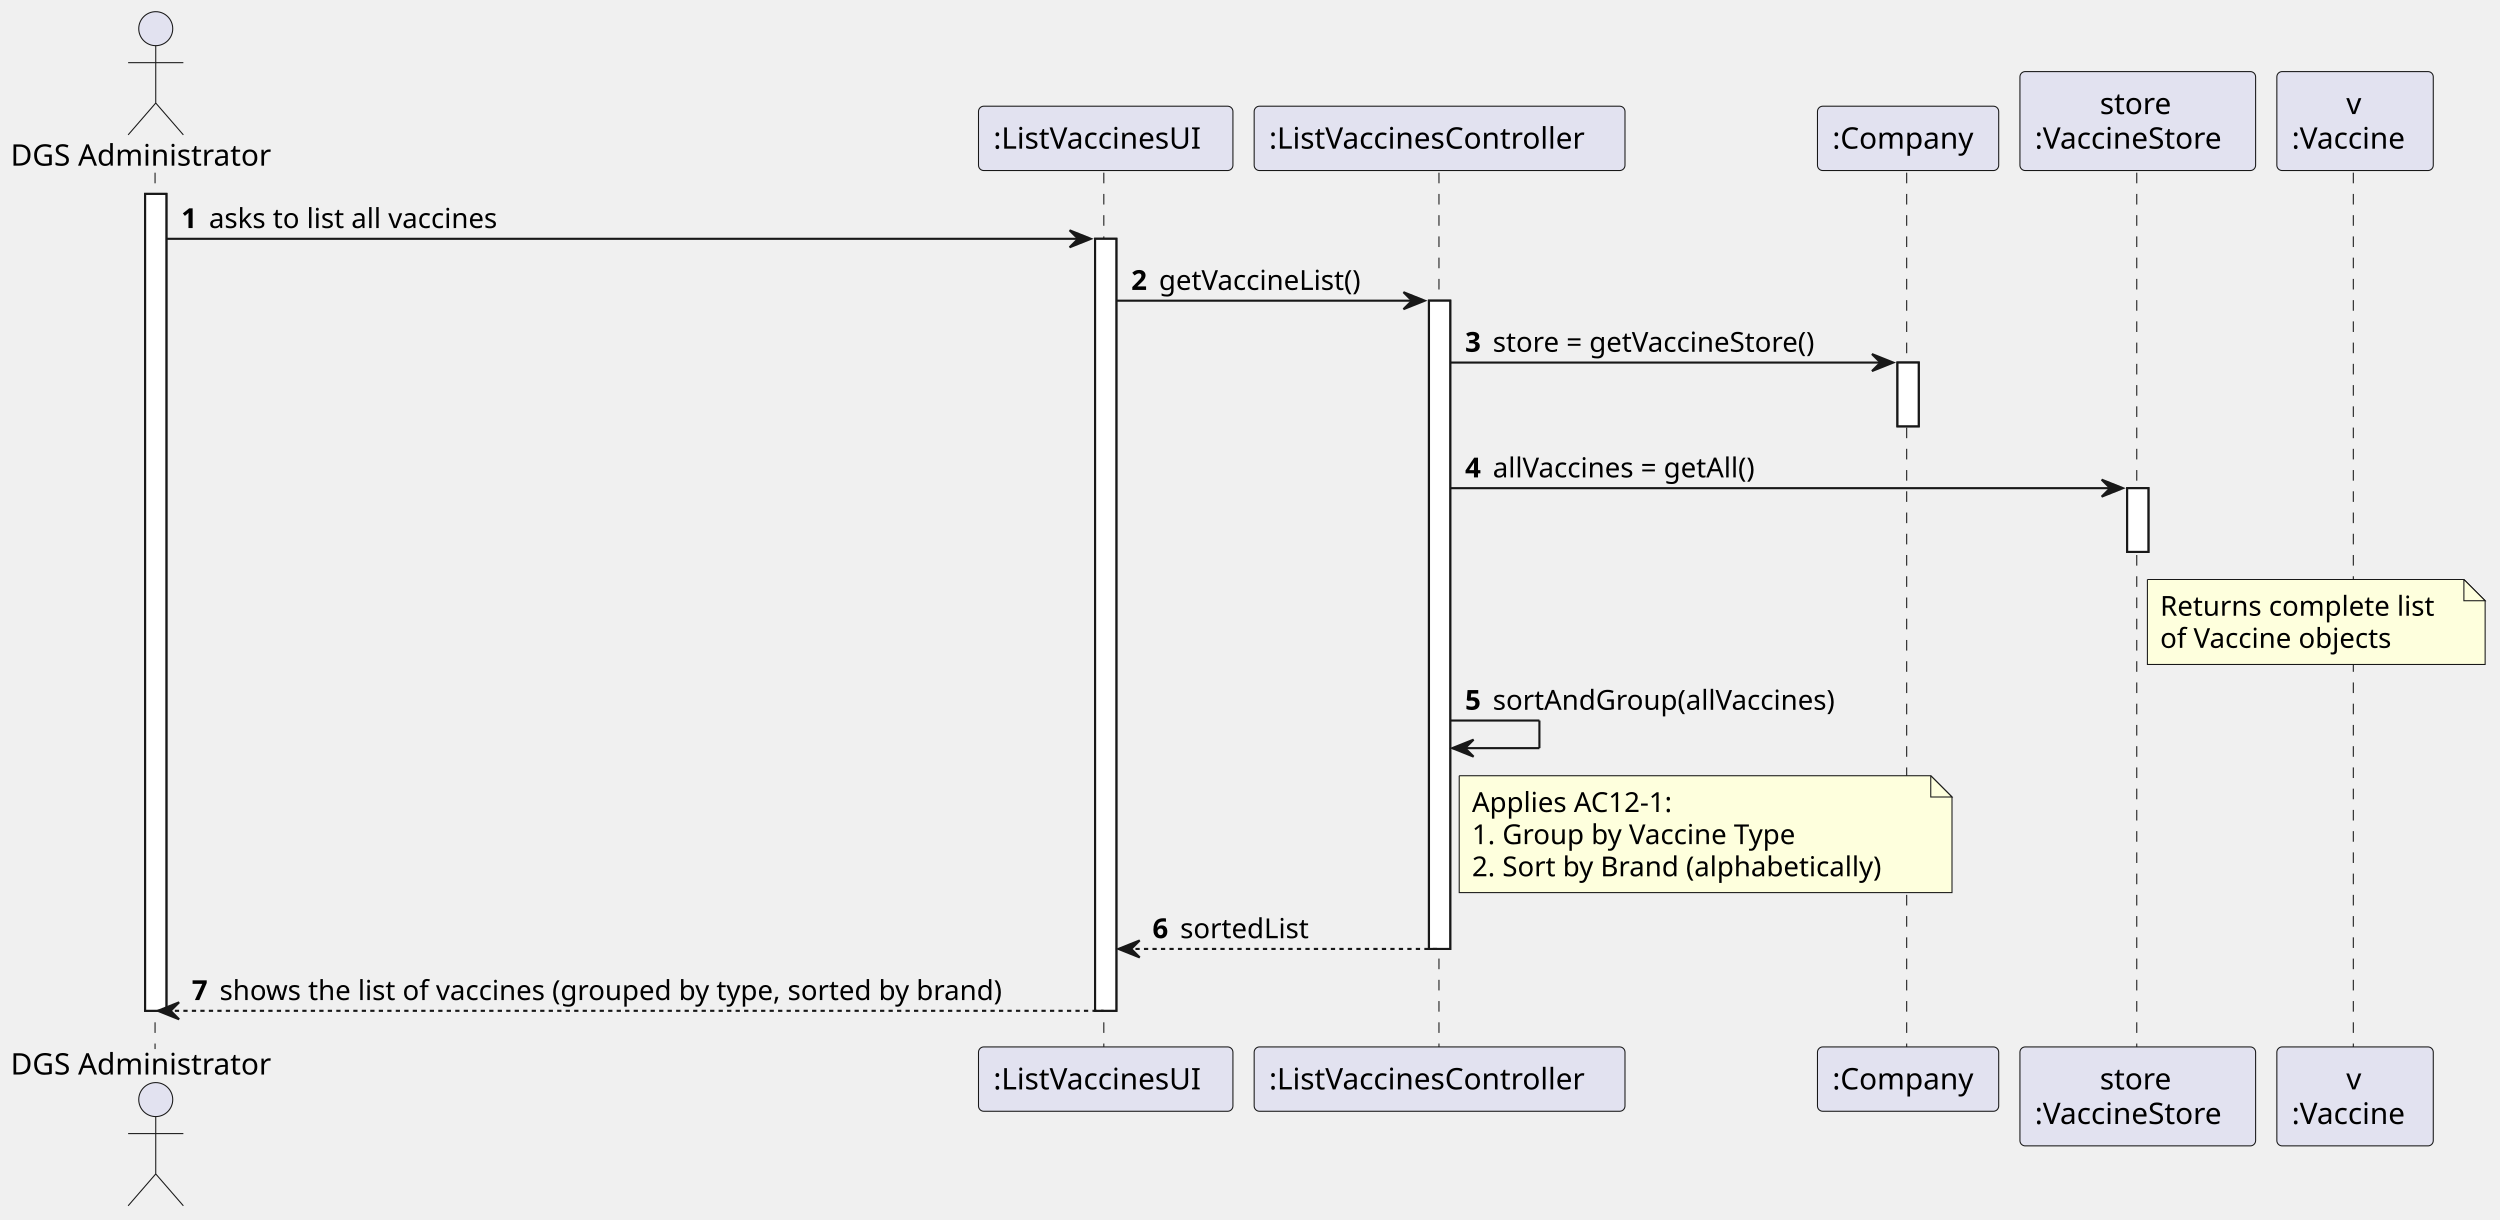
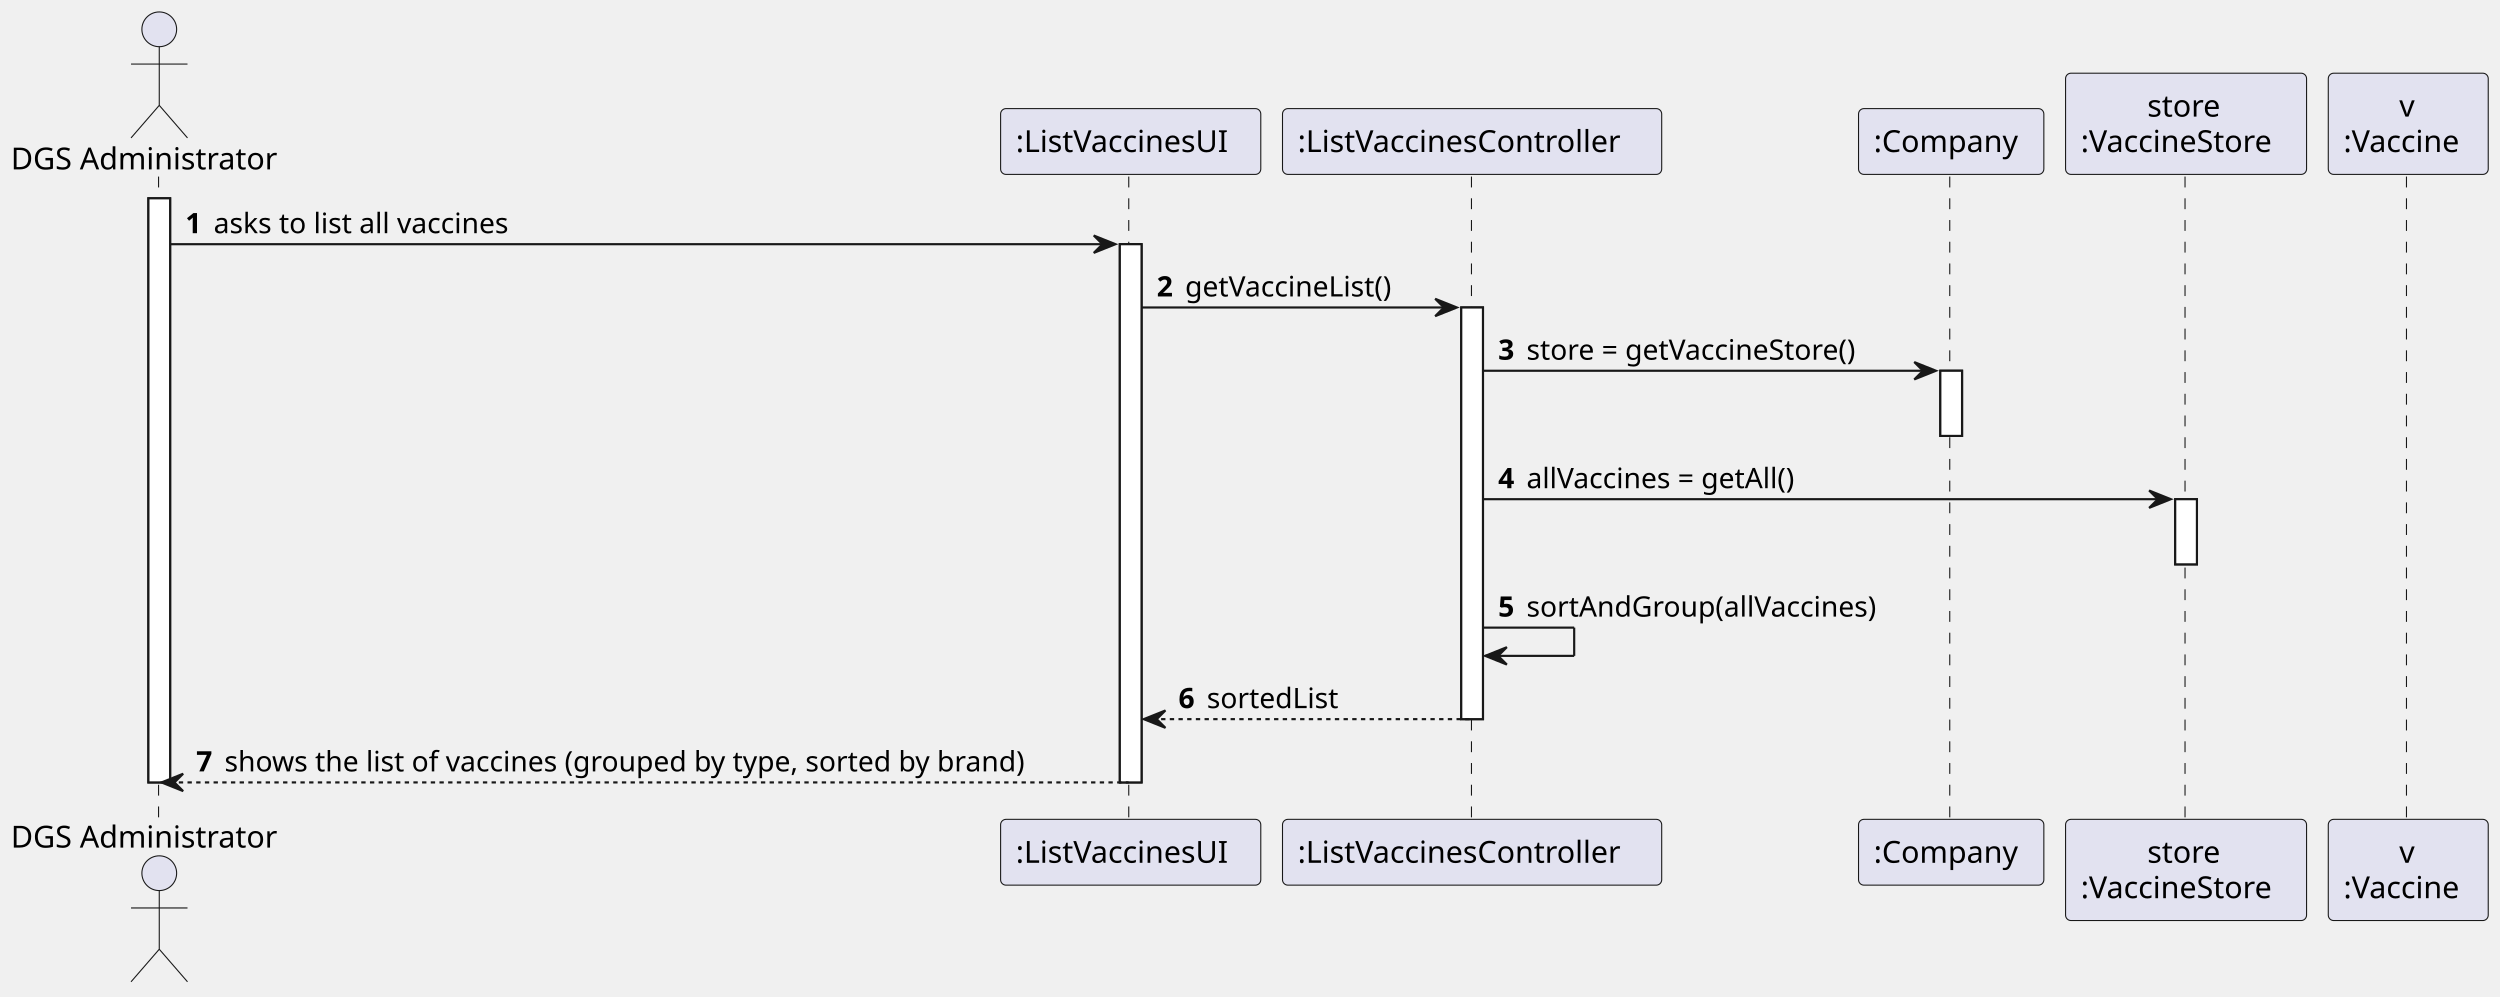
- <svg xmlns="http://www.w3.org/2000/svg" contentStyleType="text/css" data-diagram-type="SEQUENCE" height="574px" preserveAspectRatio="none" style="width:1177px;height:574px;background:#FFFFFF;" version="1.1" viewBox="0 0 1177 574" width="1177px" zoomAndPan="magnify">
+ <svg xmlns="http://www.w3.org/2000/svg" contentStyleType="text/css" data-diagram-type="SEQUENCE" height="459px" preserveAspectRatio="none" style="width:1151px;height:459px;background:#FFFFFF;" version="1.1" viewBox="0 0 1151 459" width="1151px" zoomAndPan="magnify">
  <defs />
  <g>
    <g>
-       <rect fill="#FFFFFF" height="384.594" style="stroke:#181818;stroke-width:1;" width="10" x="68.324" y="91.297" />
+       <rect fill="#FFFFFF" height="268.93" style="stroke:#181818;stroke-width:1;" width="10" x="68.324" y="91.297" />
    </g>
    <g>
-       <rect fill="#FFFFFF" height="363.461" style="stroke:#181818;stroke-width:1;" width="10" x="515.57" y="112.43" />
+       <rect fill="#FFFFFF" height="247.797" style="stroke:#181818;stroke-width:1;" width="10" x="515.57" y="112.43" />
    </g>
    <g>
-       <rect fill="#FFFFFF" height="305.195" style="stroke:#181818;stroke-width:1;" width="10" x="672.755" y="141.562" />
+       <rect fill="#FFFFFF" height="189.531" style="stroke:#181818;stroke-width:1;" width="10" x="672.755" y="141.562" />
    </g>
    <g>
      <rect fill="#FFFFFF" height="30" style="stroke:#181818;stroke-width:1;" width="10" x="893.326" y="170.695" />
    </g>
    <g>
      <rect fill="#FFFFFF" height="30" style="stroke:#181818;stroke-width:1;" width="10" x="1001.463" y="229.828" />
    </g>
    <g>
-       <rect fill="#000000" fill-opacity="0" height="412.594" width="8" x="69.324" y="81.297" />
-       <line style="stroke:#181818;stroke-width:0.5;stroke-dasharray:5,5;" x1="73" x2="73" y1="81.297" y2="493.891" />
+       <rect fill="#000000" fill-opacity="0" height="296.93" width="8" x="69.324" y="81.297" />
+       <line style="stroke:#181818;stroke-width:0.5;stroke-dasharray:5,5;" x1="73" x2="73" y1="81.297" y2="378.227" />
    </g>
    <g>
-       <rect fill="#000000" fill-opacity="0" height="412.594" width="8" x="516.57" y="81.297" />
-       <line style="stroke:#181818;stroke-width:0.5;stroke-dasharray:5,5;" x1="519.677" x2="519.677" y1="81.297" y2="493.891" />
+       <rect fill="#000000" fill-opacity="0" height="296.93" width="8" x="516.57" y="81.297" />
+       <line style="stroke:#181818;stroke-width:0.5;stroke-dasharray:5,5;" x1="519.677" x2="519.677" y1="81.297" y2="378.227" />
    </g>
    <g>
-       <rect fill="#000000" fill-opacity="0" height="412.594" width="8" x="673.755" y="81.297" />
-       <line style="stroke:#181818;stroke-width:0.5;stroke-dasharray:5,5;" x1="677.463" x2="677.463" y1="81.297" y2="493.891" />
+       <rect fill="#000000" fill-opacity="0" height="296.93" width="8" x="673.755" y="81.297" />
+       <line style="stroke:#181818;stroke-width:0.5;stroke-dasharray:5,5;" x1="677.463" x2="677.463" y1="81.297" y2="378.227" />
    </g>
    <g>
-       <rect fill="#000000" fill-opacity="0" height="412.594" width="8" x="894.326" y="81.297" />
-       <line style="stroke:#181818;stroke-width:0.5;stroke-dasharray:5,5;" x1="897.667" x2="897.667" y1="81.297" y2="493.891" />
+       <rect fill="#000000" fill-opacity="0" height="296.93" width="8" x="894.326" y="81.297" />
+       <line style="stroke:#181818;stroke-width:0.5;stroke-dasharray:5,5;" x1="897.667" x2="897.667" y1="81.297" y2="378.227" />
    </g>
    <g>
-       <rect fill="#000000" fill-opacity="0" height="412.594" width="8" x="1002.463" y="81.297" />
-       <line style="stroke:#181818;stroke-width:0.5;stroke-dasharray:5,5;" x1="1005.986" x2="1005.986" y1="81.297" y2="493.891" />
+       <rect fill="#000000" fill-opacity="0" height="296.93" width="8" x="1002.463" y="81.297" />
+       <line style="stroke:#181818;stroke-width:0.5;stroke-dasharray:5,5;" x1="1005.986" x2="1005.986" y1="81.297" y2="378.227" />
    </g>
    <g>
-       <rect fill="#000000" fill-opacity="0" height="412.594" width="8" x="1104.762" y="81.297" />
-       <line style="stroke:#181818;stroke-width:0.5;stroke-dasharray:5,5;" x1="1107.94" x2="1107.94" y1="81.297" y2="493.891" />
+       <rect fill="#000000" fill-opacity="0" height="296.93" width="8" x="1104.762" y="81.297" />
+       <line style="stroke:#181818;stroke-width:0.5;stroke-dasharray:5,5;" x1="1107.94" x2="1107.94" y1="81.297" y2="378.227" />
    </g>
    <g class="participant participant-head" data-participant="Admin">
      <text fill="#000000" font-family="sans-serif" font-size="14" lengthAdjust="spacing" textLength="130.648" x="5" y="77.995">DGS Administrator</text>
      <ellipse cx="73.324" cy="13.5" fill="#E2E2F0" rx="8" ry="8" style="stroke:#181818;stroke-width:0.5;" />
      <path d="M73.324,21.5 L73.324,48.5 M60.324,29.5 L86.324,29.5 M73.324,48.5 L60.324,63.5 M73.324,48.5 L86.324,63.5" fill="none" style="stroke:#181818;stroke-width:0.5;" />
    </g>
    <g class="participant participant-tail" data-participant="Admin">
-       <text fill="#000000" font-family="sans-serif" font-size="14" lengthAdjust="spacing" textLength="130.648" x="5" y="505.886">DGS Administrator</text>
-       <ellipse cx="73.324" cy="517.688" fill="#E2E2F0" rx="8" ry="8" style="stroke:#181818;stroke-width:0.5;" />
-       <path d="M73.324,525.688 L73.324,552.688 M60.324,533.688 L86.324,533.688 M73.324,552.688 L60.324,567.688 M73.324,552.688 L86.324,567.688" fill="none" style="stroke:#181818;stroke-width:0.5;" />
+       <text fill="#000000" font-family="sans-serif" font-size="14" lengthAdjust="spacing" textLength="130.648" x="5" y="390.222">DGS Administrator</text>
+       <ellipse cx="73.324" cy="402.023" fill="#E2E2F0" rx="8" ry="8" style="stroke:#181818;stroke-width:0.5;" />
+       <path d="M73.324,410.023 L73.324,437.023 M60.324,418.023 L86.324,418.023 M73.324,437.023 L60.324,452.023 M73.324,437.023 L86.324,452.023" fill="none" style="stroke:#181818;stroke-width:0.5;" />
    </g>
    <g class="participant participant-head" data-participant="UI">
      <rect fill="#E2E2F0" height="30.297" rx="2.5" ry="2.5" style="stroke:#181818;stroke-width:0.5;" width="119.786" x="460.677" y="50" />
      <text fill="#000000" font-family="sans-serif" font-size="14" lengthAdjust="spacing" textLength="105.786" x="467.677" y="69.995">:ListVaccinesUI</text>
    </g>
    <g class="participant participant-tail" data-participant="UI">
-       <rect fill="#E2E2F0" height="30.297" rx="2.5" ry="2.5" style="stroke:#181818;stroke-width:0.5;" width="119.786" x="460.677" y="492.891" />
-       <text fill="#000000" font-family="sans-serif" font-size="14" lengthAdjust="spacing" textLength="105.786" x="467.677" y="512.886">:ListVaccinesUI</text>
+       <rect fill="#E2E2F0" height="30.297" rx="2.5" ry="2.5" style="stroke:#181818;stroke-width:0.5;" width="119.786" x="460.677" y="377.227" />
+       <text fill="#000000" font-family="sans-serif" font-size="14" lengthAdjust="spacing" textLength="105.786" x="467.677" y="397.222">:ListVaccinesUI</text>
    </g>
    <g class="participant participant-head" data-participant="CTRL">
      <rect fill="#E2E2F0" height="30.297" rx="2.5" ry="2.5" style="stroke:#181818;stroke-width:0.5;" width="174.583" x="590.463" y="50" />
      <text fill="#000000" font-family="sans-serif" font-size="14" lengthAdjust="spacing" textLength="160.583" x="597.463" y="69.995">:ListVaccinesController</text>
    </g>
    <g class="participant participant-tail" data-participant="CTRL">
-       <rect fill="#E2E2F0" height="30.297" rx="2.5" ry="2.5" style="stroke:#181818;stroke-width:0.5;" width="174.583" x="590.463" y="492.891" />
-       <text fill="#000000" font-family="sans-serif" font-size="14" lengthAdjust="spacing" textLength="160.583" x="597.463" y="512.886">:ListVaccinesController</text>
+       <rect fill="#E2E2F0" height="30.297" rx="2.5" ry="2.5" style="stroke:#181818;stroke-width:0.5;" width="174.583" x="590.463" y="377.227" />
+       <text fill="#000000" font-family="sans-serif" font-size="14" lengthAdjust="spacing" textLength="160.583" x="597.463" y="397.222">:ListVaccinesController</text>
    </g>
    <g class="participant participant-head" data-participant="CMP">
      <rect fill="#E2E2F0" height="30.297" rx="2.5" ry="2.5" style="stroke:#181818;stroke-width:0.5;" width="85.319" x="855.667" y="50" />
      <text fill="#000000" font-family="sans-serif" font-size="14" lengthAdjust="spacing" textLength="71.319" x="862.667" y="69.995">:Company</text>
    </g>
    <g class="participant participant-tail" data-participant="CMP">
-       <rect fill="#E2E2F0" height="30.297" rx="2.5" ry="2.5" style="stroke:#181818;stroke-width:0.5;" width="85.319" x="855.667" y="492.891" />
-       <text fill="#000000" font-family="sans-serif" font-size="14" lengthAdjust="spacing" textLength="71.319" x="862.667" y="512.886">:Company</text>
+       <rect fill="#E2E2F0" height="30.297" rx="2.5" ry="2.5" style="stroke:#181818;stroke-width:0.5;" width="85.319" x="855.667" y="377.227" />
+       <text fill="#000000" font-family="sans-serif" font-size="14" lengthAdjust="spacing" textLength="71.319" x="862.667" y="397.222">:Company</text>
    </g>
    <g class="participant participant-head" data-participant="STORE">
      <rect fill="#E2E2F0" height="46.594" rx="2.5" ry="2.5" style="stroke:#181818;stroke-width:0.5;" width="110.954" x="950.986" y="33.703" />
      <text fill="#000000" font-family="sans-serif" font-size="14" lengthAdjust="spacing" textLength="35.718" x="988.604" y="53.698">store</text>
      <text fill="#000000" font-family="sans-serif" font-size="14" lengthAdjust="spacing" textLength="96.954" x="957.986" y="69.995">:VaccineStore</text>
    </g>
    <g class="participant participant-tail" data-participant="STORE">
-       <rect fill="#E2E2F0" height="46.594" rx="2.5" ry="2.5" style="stroke:#181818;stroke-width:0.5;" width="110.954" x="950.986" y="492.891" />
-       <text fill="#000000" font-family="sans-serif" font-size="14" lengthAdjust="spacing" textLength="35.718" x="988.604" y="512.886">store</text>
-       <text fill="#000000" font-family="sans-serif" font-size="14" lengthAdjust="spacing" textLength="96.954" x="957.986" y="529.183">:VaccineStore</text>
+       <rect fill="#E2E2F0" height="46.594" rx="2.5" ry="2.5" style="stroke:#181818;stroke-width:0.5;" width="110.954" x="950.986" y="377.227" />
+       <text fill="#000000" font-family="sans-serif" font-size="14" lengthAdjust="spacing" textLength="35.718" x="988.604" y="397.222">store</text>
+       <text fill="#000000" font-family="sans-serif" font-size="14" lengthAdjust="spacing" textLength="96.954" x="957.986" y="413.519">:VaccineStore</text>
    </g>
    <g class="participant participant-head" data-participant="VAX">
      <rect fill="#E2E2F0" height="46.594" rx="2.5" ry="2.5" style="stroke:#181818;stroke-width:0.5;" width="73.644" x="1071.94" y="33.703" />
      <text fill="#000000" font-family="sans-serif" font-size="14" lengthAdjust="spacing" textLength="8.285" x="1104.619" y="53.698">v</text>
      <text fill="#000000" font-family="sans-serif" font-size="14" lengthAdjust="spacing" textLength="59.644" x="1078.94" y="69.995">:Vaccine</text>
    </g>
    <g class="participant participant-tail" data-participant="VAX">
-       <rect fill="#E2E2F0" height="46.594" rx="2.5" ry="2.5" style="stroke:#181818;stroke-width:0.5;" width="73.644" x="1071.94" y="492.891" />
-       <text fill="#000000" font-family="sans-serif" font-size="14" lengthAdjust="spacing" textLength="8.285" x="1104.619" y="512.886">v</text>
-       <text fill="#000000" font-family="sans-serif" font-size="14" lengthAdjust="spacing" textLength="59.644" x="1078.94" y="529.183">:Vaccine</text>
+       <rect fill="#E2E2F0" height="46.594" rx="2.5" ry="2.5" style="stroke:#181818;stroke-width:0.5;" width="73.644" x="1071.94" y="377.227" />
+       <text fill="#000000" font-family="sans-serif" font-size="14" lengthAdjust="spacing" textLength="8.285" x="1104.619" y="397.222">v</text>
+       <text fill="#000000" font-family="sans-serif" font-size="14" lengthAdjust="spacing" textLength="59.644" x="1078.94" y="413.519">:Vaccine</text>
    </g>
    <g>
-       <rect fill="#FFFFFF" height="384.594" style="stroke:#181818;stroke-width:1;" width="10" x="68.324" y="91.297" />
+       <rect fill="#FFFFFF" height="268.93" style="stroke:#181818;stroke-width:1;" width="10" x="68.324" y="91.297" />
    </g>
    <g>
-       <rect fill="#FFFFFF" height="363.461" style="stroke:#181818;stroke-width:1;" width="10" x="515.57" y="112.43" />
+       <rect fill="#FFFFFF" height="247.797" style="stroke:#181818;stroke-width:1;" width="10" x="515.57" y="112.43" />
    </g>
    <g>
-       <rect fill="#FFFFFF" height="305.195" style="stroke:#181818;stroke-width:1;" width="10" x="672.755" y="141.562" />
+       <rect fill="#FFFFFF" height="189.531" style="stroke:#181818;stroke-width:1;" width="10" x="672.755" y="141.562" />
    </g>
    <g>
      <rect fill="#FFFFFF" height="30" style="stroke:#181818;stroke-width:1;" width="10" x="893.326" y="170.695" />
    </g>
    <g>
      <rect fill="#FFFFFF" height="30" style="stroke:#181818;stroke-width:1;" width="10" x="1001.463" y="229.828" />
    </g>
    <g class="message" data-participant-1="Admin" data-participant-2="UI">
      <polygon fill="#181818" points="503.57,108.43,513.57,112.43,503.57,116.43,507.57,112.43" style="stroke:#181818;stroke-width:1;" />
      <line style="stroke:#181818;stroke-width:1;" x1="78.324" x2="509.57" y1="112.43" y2="112.43" />
      <text fill="#000000" font-family="sans-serif" font-size="13" font-weight="bold" lengthAdjust="spacing" textLength="9.045" x="85.324" y="107.364">1</text>
      <text fill="#000000" font-family="sans-serif" font-size="13" lengthAdjust="spacing" textLength="149.481" x="98.37" y="107.364">asks to list all vaccines</text>
    </g>
    <g class="message" data-participant-1="UI" data-participant-2="CTRL">
      <polygon fill="#181818" points="660.755,137.562,670.755,141.562,660.755,145.562,664.755,141.562" style="stroke:#181818;stroke-width:1;" />
      <line style="stroke:#181818;stroke-width:1;" x1="525.57" x2="666.755" y1="141.562" y2="141.562" />
      <text fill="#000000" font-family="sans-serif" font-size="13" font-weight="bold" lengthAdjust="spacing" textLength="9.045" x="532.57" y="136.497">2</text>
      <text fill="#000000" font-family="sans-serif" font-size="13" lengthAdjust="spacing" textLength="105.219" x="545.616" y="136.497">getVaccineList()</text>
    </g>
    <g class="message" data-participant-1="CTRL" data-participant-2="CMP">
      <polygon fill="#181818" points="881.326,166.695,891.326,170.695,881.326,174.695,885.326,170.695" style="stroke:#181818;stroke-width:1;" />
      <line style="stroke:#181818;stroke-width:1;" x1="682.755" x2="887.326" y1="170.695" y2="170.695" />
      <text fill="#000000" font-family="sans-serif" font-size="13" font-weight="bold" lengthAdjust="spacing" textLength="9.045" x="689.755" y="165.629">3</text>
      <text fill="#000000" font-family="sans-serif" font-size="13" lengthAdjust="spacing" textLength="169.463" x="702.8" y="165.629">store = getVaccineStore()</text>
    </g>
    <g class="message" data-participant-1="CTRL" data-participant-2="STORE">
      <polygon fill="#181818" points="989.463,225.828,999.463,229.828,989.463,233.828,993.463,229.828" style="stroke:#181818;stroke-width:1;" />
      <line style="stroke:#181818;stroke-width:1;" x1="682.755" x2="995.463" y1="229.828" y2="229.828" />
      <text fill="#000000" font-family="sans-serif" font-size="13" font-weight="bold" lengthAdjust="spacing" textLength="9.045" x="689.755" y="224.762">4</text>
      <text fill="#000000" font-family="sans-serif" font-size="13" lengthAdjust="spacing" textLength="139.731" x="702.8" y="224.762">allVaccines = getAll()</text>
    </g>
-     <path d="M1011,272.828 L1011,312.828 L1170,312.828 L1170,282.828 L1160,272.828 L1011,272.828" fill="#FEFFDD" style="stroke:#181818;stroke-width:0.5;" />
-     <path d="M1160,272.828 L1160,282.828 L1170,282.828 L1160,272.828" fill="#FEFFDD" style="stroke:#181818;stroke-width:0.5;" />
-     <text fill="#000000" font-family="sans-serif" font-size="13" lengthAdjust="spacing" textLength="138.804" x="1017" y="289.895">Returns complete list</text>
-     <text fill="#000000" font-family="sans-serif" font-size="13" lengthAdjust="spacing" textLength="118.631" x="1017" y="305.028">of Vaccine objects</text>
    <g class="message" data-participant-1="CTRL" data-participant-2="CTRL">
-       <line style="stroke:#181818;stroke-width:1;" x1="682.755" x2="724.755" y1="339.227" y2="339.227" />
-       <line style="stroke:#181818;stroke-width:1;" x1="724.755" x2="724.755" y1="339.227" y2="352.227" />
-       <line style="stroke:#181818;stroke-width:1;" x1="683.755" x2="724.755" y1="352.227" y2="352.227" />
-       <polygon fill="#181818" points="693.755,348.227,683.755,352.227,693.755,356.227,689.755,352.227" style="stroke:#181818;stroke-width:1;" />
-       <text fill="#000000" font-family="sans-serif" font-size="13" font-weight="bold" lengthAdjust="spacing" textLength="9.045" x="689.755" y="334.161">5</text>
-       <text fill="#000000" font-family="sans-serif" font-size="13" lengthAdjust="spacing" textLength="173.526" x="702.8" y="334.161">sortAndGroup(allVaccines)</text>
+       <line style="stroke:#181818;stroke-width:1;" x1="682.755" x2="724.755" y1="288.961" y2="288.961" />
+       <line style="stroke:#181818;stroke-width:1;" x1="724.755" x2="724.755" y1="288.961" y2="301.961" />
+       <line style="stroke:#181818;stroke-width:1;" x1="683.755" x2="724.755" y1="301.961" y2="301.961" />
+       <polygon fill="#181818" points="693.755,297.961,683.755,301.961,693.755,305.961,689.755,301.961" style="stroke:#181818;stroke-width:1;" />
+       <text fill="#000000" font-family="sans-serif" font-size="13" font-weight="bold" lengthAdjust="spacing" textLength="9.045" x="689.755" y="283.895">5</text>
+       <text fill="#000000" font-family="sans-serif" font-size="13" lengthAdjust="spacing" textLength="173.526" x="702.8" y="283.895">sortAndGroup(allVaccines)</text>
    </g>
-     <path d="M687,365.227 L687,420.227 L919,420.227 L919,375.227 L909,365.227 L687,365.227" fill="#FEFFDD" style="stroke:#181818;stroke-width:0.5;" />
-     <path d="M909,365.227 L909,375.227 L919,375.227 L909,365.227" fill="#FEFFDD" style="stroke:#181818;stroke-width:0.5;" />
-     <text fill="#000000" font-family="sans-serif" font-size="13" lengthAdjust="spacing" textLength="103.378" x="693" y="382.293">Applies AC12-1:</text>
-     <text fill="#000000" font-family="sans-serif" font-size="13" lengthAdjust="spacing" textLength="167.629" x="693" y="397.426">1. Group by Vaccine Type</text>
-     <text fill="#000000" font-family="sans-serif" font-size="13" lengthAdjust="spacing" textLength="211.415" x="693" y="412.559">2. Sort by Brand (alphabetically)</text>
    <g class="message" data-participant-1="CTRL" data-participant-2="UI">
-       <polygon fill="#181818" points="536.57,442.758,526.57,446.758,536.57,450.758,532.57,446.758" style="stroke:#181818;stroke-width:1;" />
-       <line style="stroke:#181818;stroke-width:1;stroke-dasharray:2,2;" x1="530.57" x2="676.755" y1="446.758" y2="446.758" />
-       <text fill="#000000" font-family="sans-serif" font-size="13" font-weight="bold" lengthAdjust="spacing" textLength="9.045" x="542.57" y="441.692">6</text>
-       <text fill="#000000" font-family="sans-serif" font-size="13" lengthAdjust="spacing" textLength="64.143" x="555.616" y="441.692">sortedList</text>
+       <polygon fill="#181818" points="536.57,327.094,526.57,331.094,536.57,335.094,532.57,331.094" style="stroke:#181818;stroke-width:1;" />
+       <line style="stroke:#181818;stroke-width:1;stroke-dasharray:2,2;" x1="530.57" x2="676.755" y1="331.094" y2="331.094" />
+       <text fill="#000000" font-family="sans-serif" font-size="13" font-weight="bold" lengthAdjust="spacing" textLength="9.045" x="542.57" y="326.028">6</text>
+       <text fill="#000000" font-family="sans-serif" font-size="13" lengthAdjust="spacing" textLength="64.143" x="555.616" y="326.028">sortedList</text>
    </g>
    <g class="message" data-participant-1="UI" data-participant-2="Admin">
-       <polygon fill="#181818" points="84.324,471.891,74.324,475.891,84.324,479.891,80.324,475.891" style="stroke:#181818;stroke-width:1;" />
-       <line style="stroke:#181818;stroke-width:1;stroke-dasharray:2,2;" x1="78.324" x2="519.57" y1="475.891" y2="475.891" />
-       <text fill="#000000" font-family="sans-serif" font-size="13" font-weight="bold" lengthAdjust="spacing" textLength="9.045" x="90.324" y="470.825">7</text>
-       <text fill="#000000" font-family="sans-serif" font-size="13" lengthAdjust="spacing" textLength="400.201" x="103.37" y="470.825">shows the list of vaccines (grouped by type, sorted by brand)</text>
+       <polygon fill="#181818" points="84.324,356.227,74.324,360.227,84.324,364.227,80.324,360.227" style="stroke:#181818;stroke-width:1;" />
+       <line style="stroke:#181818;stroke-width:1;stroke-dasharray:2,2;" x1="78.324" x2="519.57" y1="360.227" y2="360.227" />
+       <text fill="#000000" font-family="sans-serif" font-size="13" font-weight="bold" lengthAdjust="spacing" textLength="9.045" x="90.324" y="355.161">7</text>
+       <text fill="#000000" font-family="sans-serif" font-size="13" lengthAdjust="spacing" textLength="400.201" x="103.37" y="355.161">shows the list of vaccines (grouped by type, sorted by brand)</text>
    </g>
  </g>
</svg>
